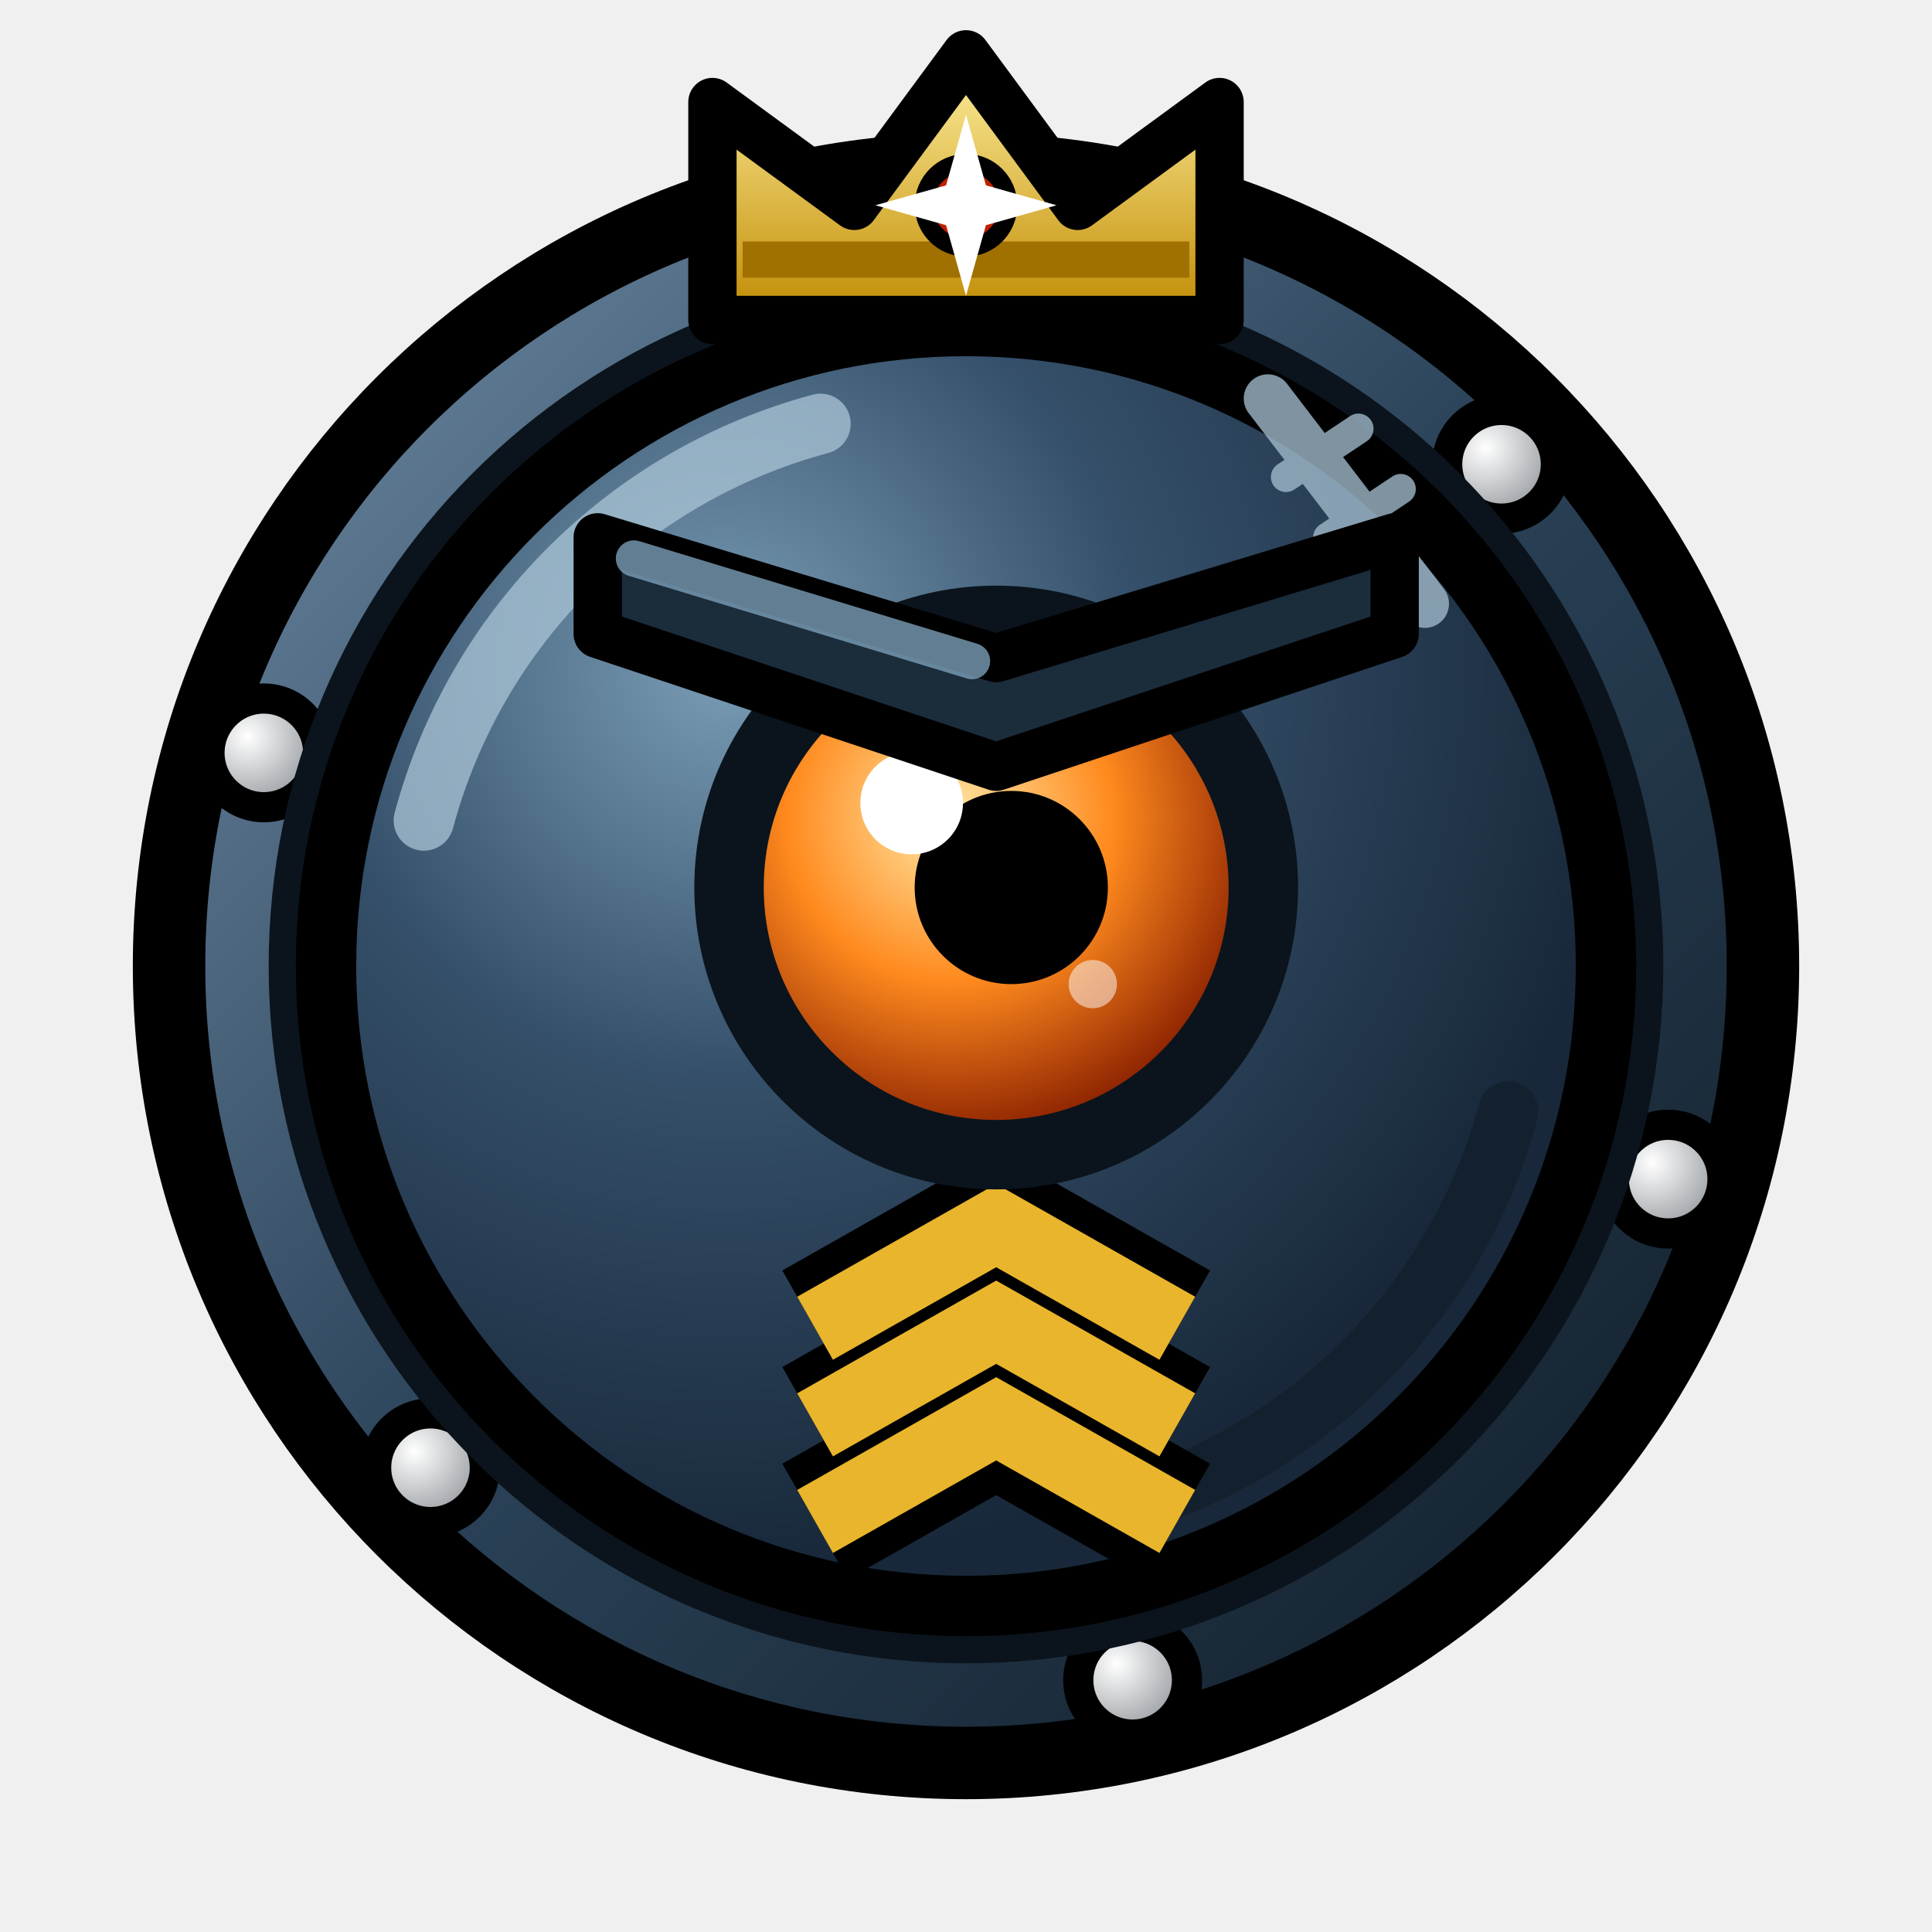
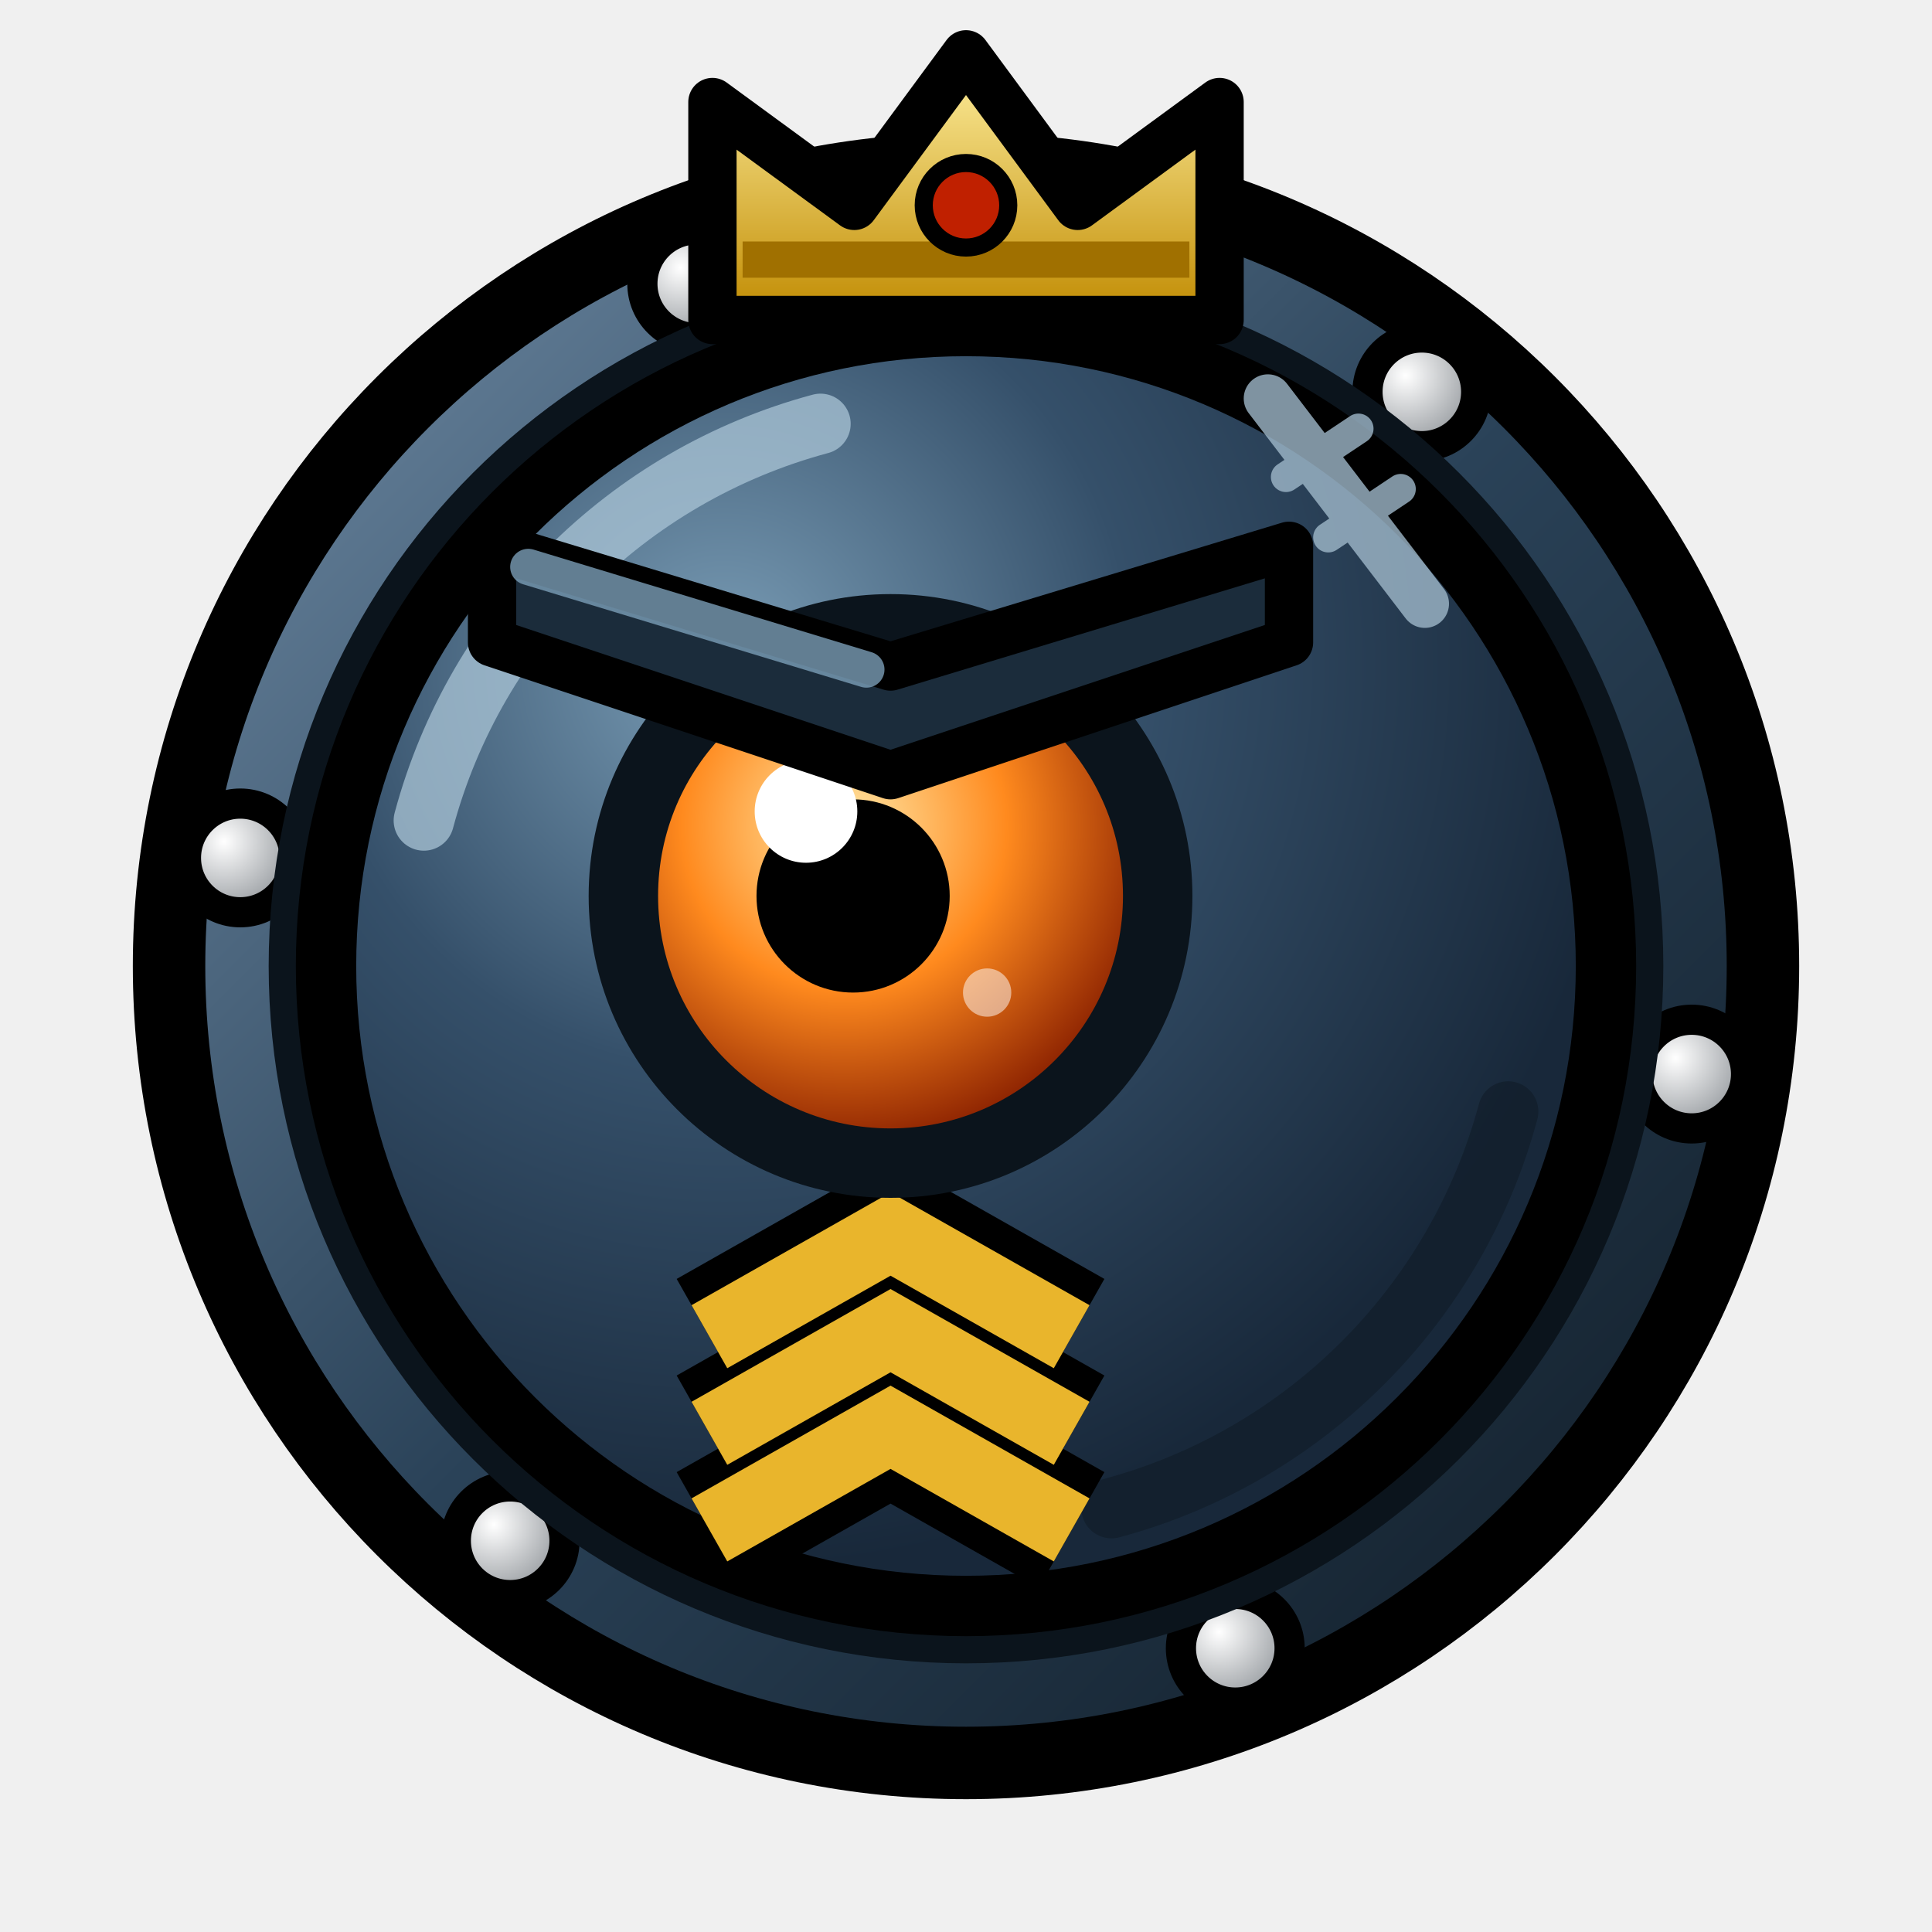
<svg xmlns="http://www.w3.org/2000/svg" viewBox="0 0 32 32">
  <defs>
    <linearGradient id="gold" x1="0" y1="0" x2="0" y2="1">
      <stop offset="0" stop-color="#fff0a0" />
      <stop offset="1" stop-color="#c08a00" />
    </linearGradient>
    <radialGradient id="goldr" cx="0.35" cy="0.35" r="0.8">
      <stop offset="0" stop-color="#fff6c0" />
      <stop offset="0.6" stop-color="#e0b030" />
      <stop offset="1" stop-color="#8a6000" />
    </radialGradient>
    <radialGradient id="ember" cx="0.4" cy="0.35" r="0.7">
      <stop offset="0" stop-color="#ffe9a8" />
      <stop offset="0.5" stop-color="#ff8a1e" />
      <stop offset="1" stop-color="#8a2000" />
    </radialGradient>
    <linearGradient id="collar" x1="4" y1="4" x2="28" y2="28" gradientUnits="userSpaceOnUse">
      <stop offset="0" stop-color="#6c88a2" />
      <stop offset="0.5" stop-color="#2a4258" />
      <stop offset="1" stop-color="#111d28" />
    </linearGradient>
    <radialGradient id="shell" cx="12" cy="11" r="15" gradientUnits="userSpaceOnUse">
      <stop offset="0" stop-color="#7a9db6" />
      <stop offset="0.45" stop-color="#35506a" />
      <stop offset="1" stop-color="#18283a" />
    </radialGradient>
    <radialGradient id="rivet" cx="0.35" cy="0.35" r="0.75">
      <stop offset="0" stop-color="#ffffff" />
      <stop offset="1" stop-color="#8a8f94" />
    </radialGradient>
  </defs>
  <circle cx="16" cy="16" r="13.2" fill="url(#collar)" stroke="#000000" stroke-width="1.2" />
  <g fill="url(#rivet)" stroke="#000000" stroke-width="0.5">
-     <circle cx="27.63" cy="19.53" r="0.9" />
-     <circle cx="18.76" cy="27.83" r="0.9" />
-     <circle cx="7.13" cy="24.31" r="0.9" />
-     <circle cx="4.37" cy="12.47" r="0.9" />
-     <circle cx="13.24" cy="4.17" r="0.9" />
-     <circle cx="24.87" cy="7.69" r="0.9" />
+     <circle cx="28.02" cy="17.79" r="0.9" />
+     <circle cx="20.46" cy="27.3" r="0.9" />
+     <circle cx="8.45" cy="25.52" r="0.9" />
+     <circle cx="3.98" cy="14.21" r="0.9" />
+     <circle cx="11.54" cy="4.7" r="0.9" />
+     <circle cx="23.55" cy="6.49" r="0.9" />
  </g>
  <circle cx="16" cy="16" r="11.1" fill="none" stroke="#0b141c" stroke-width="0.9" />
  <circle cx="16" cy="16" r="10.6" fill="url(#shell)" stroke="#000000" stroke-width="1" />
  <path d="M7.02 13.59 A9.3 9.3 0 0 1 13.59 7.02" fill="none" stroke="#a9c4d6" stroke-width="1" stroke-linecap="round" opacity="0.75" />
  <path d="M24.98 18.41 A9.3 9.3 0 0 1 18.41 24.98" fill="none" stroke="#0e1a24" stroke-width="1" stroke-linecap="round" opacity="0.55" />
  <g stroke="#9fb8c9" stroke-linecap="round" opacity="0.8">
    <line x1="21" y1="6.6" x2="23.6" y2="10" stroke-width="0.8" />
    <line x1="21.3" y1="7.9" x2="22.5" y2="7.1" stroke-width="0.5" />
    <line x1="22" y1="8.9" x2="23.2" y2="8.1" stroke-width="0.5" />
  </g>
-   <g transform="translate(0.5 0.1)">
+   <g transform="translate(-1.25 0.24)">
    <g fill="none" stroke-linejoin="miter">
      <g stroke="#000000" stroke-width="2.2">
        <polyline points="13,21.9 16,20.2 19,21.9" />
        <polyline points="13,23.5 16,21.8 19,23.5" />
        <polyline points="13,25.1 16,23.4 19,25.1" />
      </g>
      <g stroke="#e9b52c" stroke-width="1.2">
        <polyline points="13,21.9 16,20.2 19,21.9" />
        <polyline points="13,23.5 16,21.8 19,23.5" />
        <polyline points="13,25.1 16,23.4 19,25.1" />
      </g>
    </g>
    <circle cx="16" cy="14.6" r="5" fill="#0b141c" />
    <circle cx="16" cy="14.6" r="3.85" fill="url(#ember)" />
-     <circle cx="16.25" cy="14.6" r="1.6" fill="#000000" />
+     <circle cx="15.38" cy="14.6" r="1.6" fill="#000000" />
    <circle cx="14.6" cy="13.2" r="0.85" fill="#ffffff" />
    <circle cx="17.6" cy="16.2" r="0.4" fill="#ffffff" opacity="0.5" />
    <path d="M9.4 8.8 L16 10.8 L22.6 8.8 L22.6 10.4 L16 12.6 L9.4 10.4 Z" fill="#1b2c3b" stroke="#000000" stroke-width="0.8" stroke-linejoin="round" />
    <line x1="10" y1="9.15" x2="15.6" y2="10.85" stroke="#7a9db6" stroke-width="0.6" opacity="0.8" stroke-linecap="round" />
  </g>
  <path d="M11.8 5.3 V1.69 L14.15 3.41 L16 0.9 L17.85 3.41 L20.2 1.69 V5.3 Z" fill="url(#gold)" stroke="#000000" stroke-width="0.8" stroke-linejoin="round" />
  <line x1="12.3" y1="4.3" x2="19.7" y2="4.3" stroke="#a07000" stroke-width="0.6" />
  <circle cx="16" cy="3.4" r="0.7" fill="#c02000" stroke="#000000" stroke-width="0.3" />
-   <path d="M16 1.9 L16.33 3.07 L17.5 3.4 L16.33 3.73 L16 4.9 L15.67 3.73 L14.5 3.4 L15.67 3.07 Z" fill="#ffffff" />
</svg>
